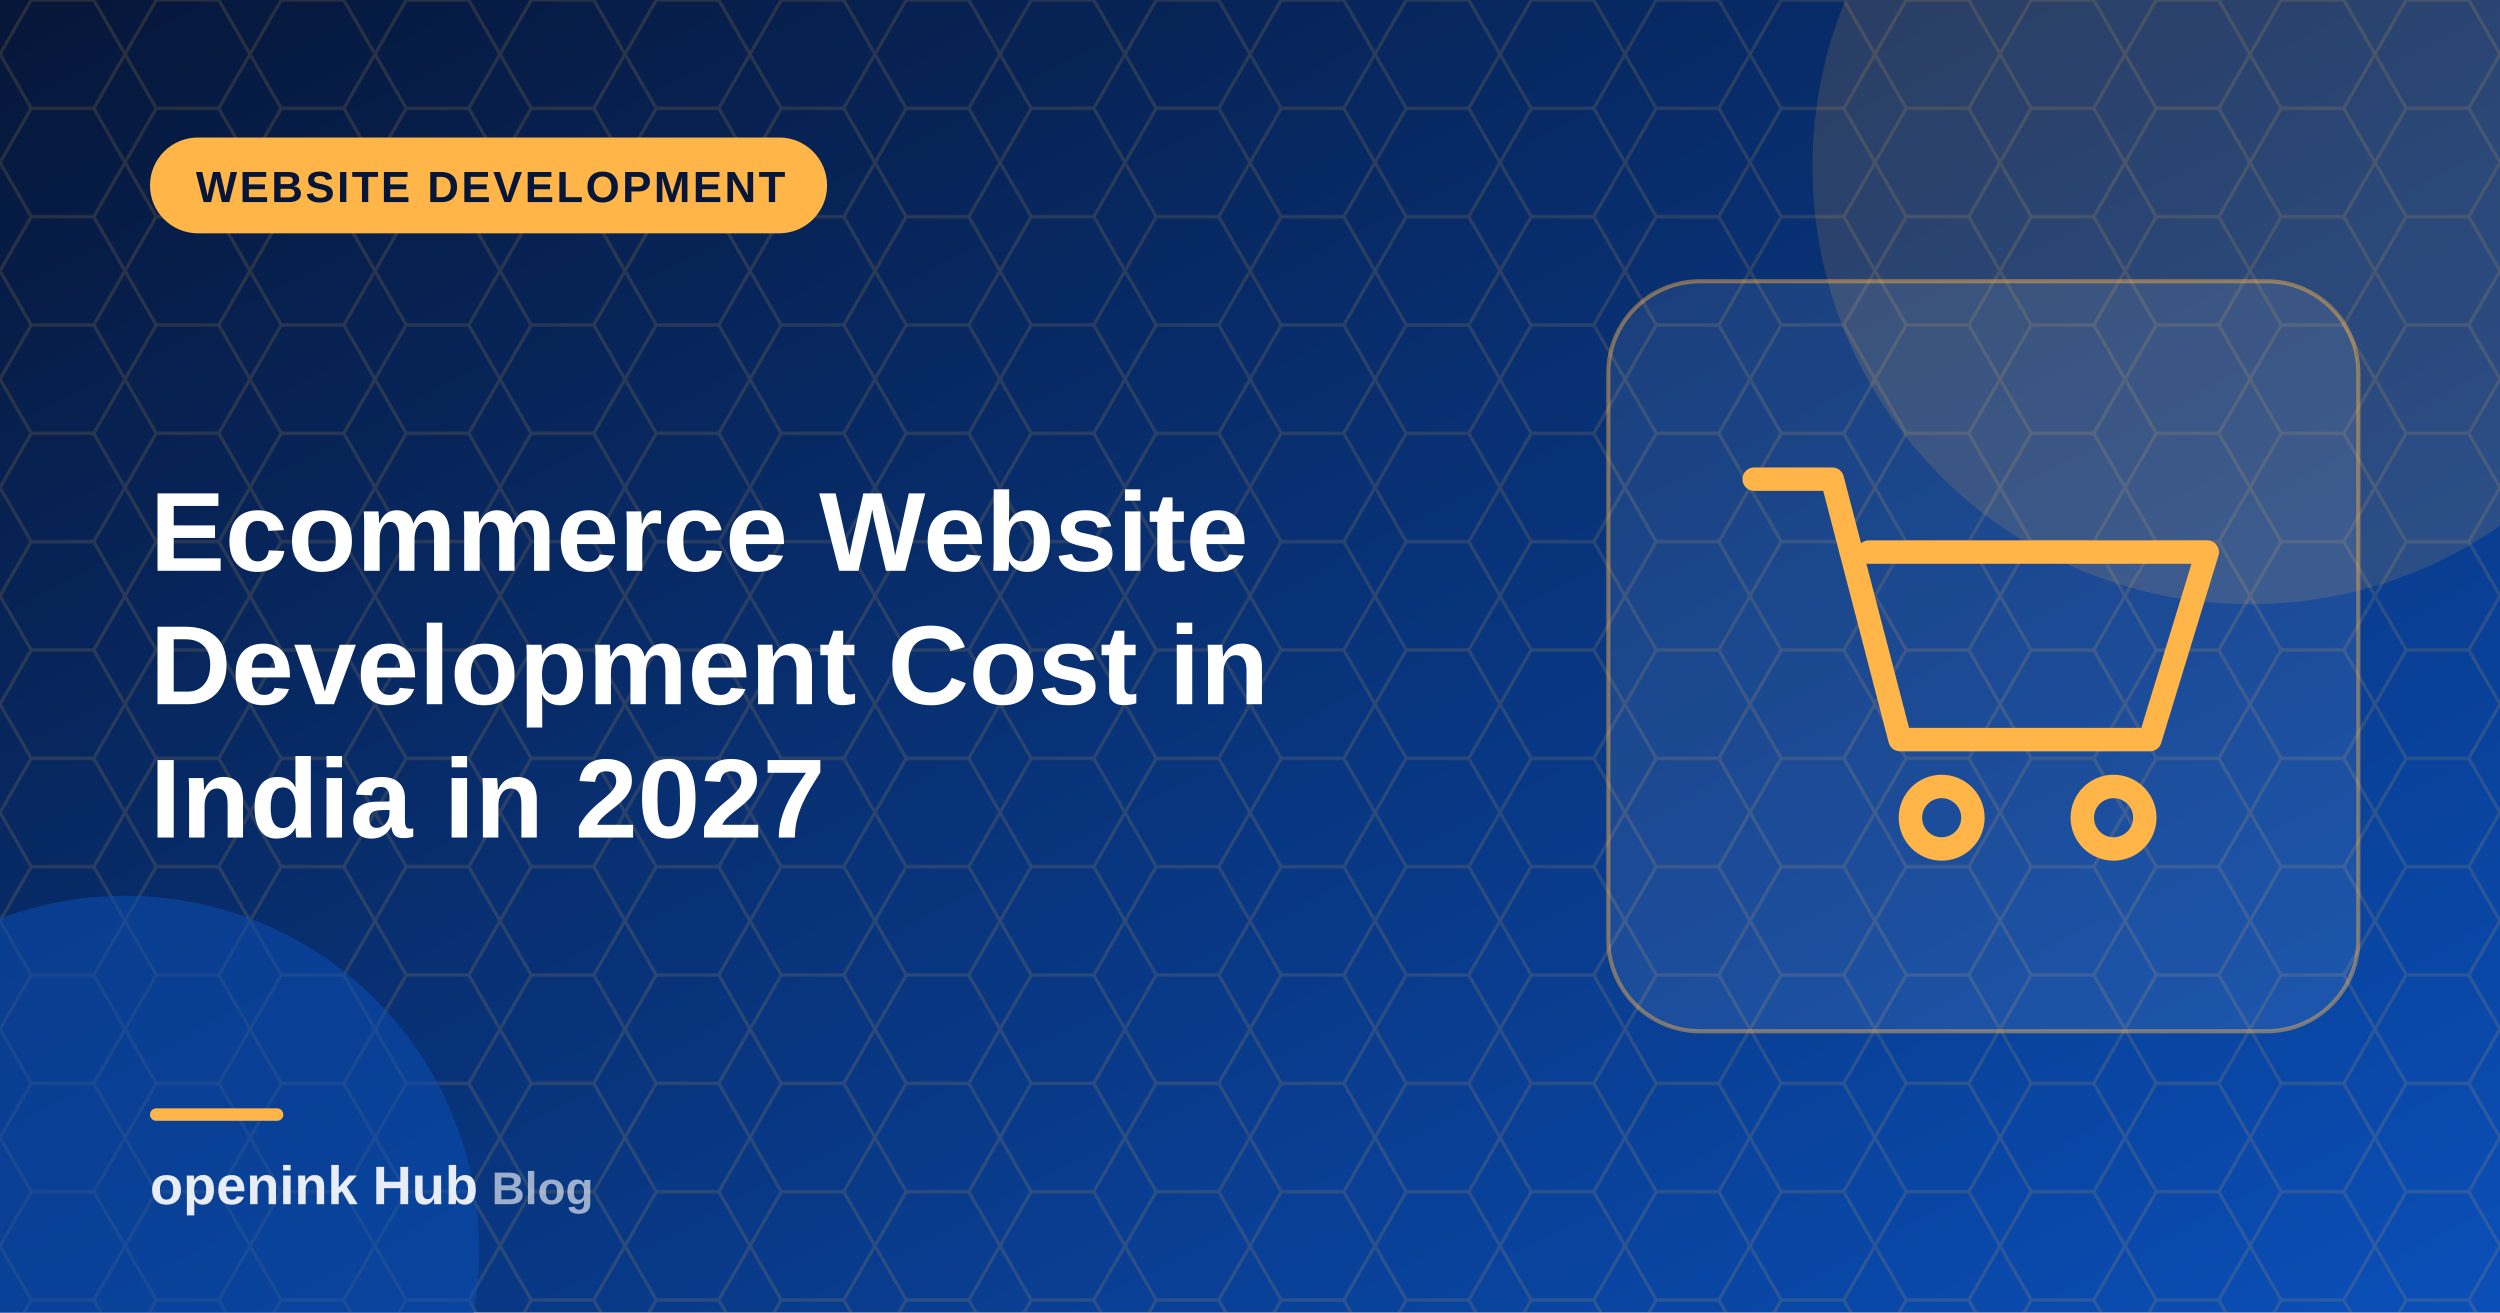
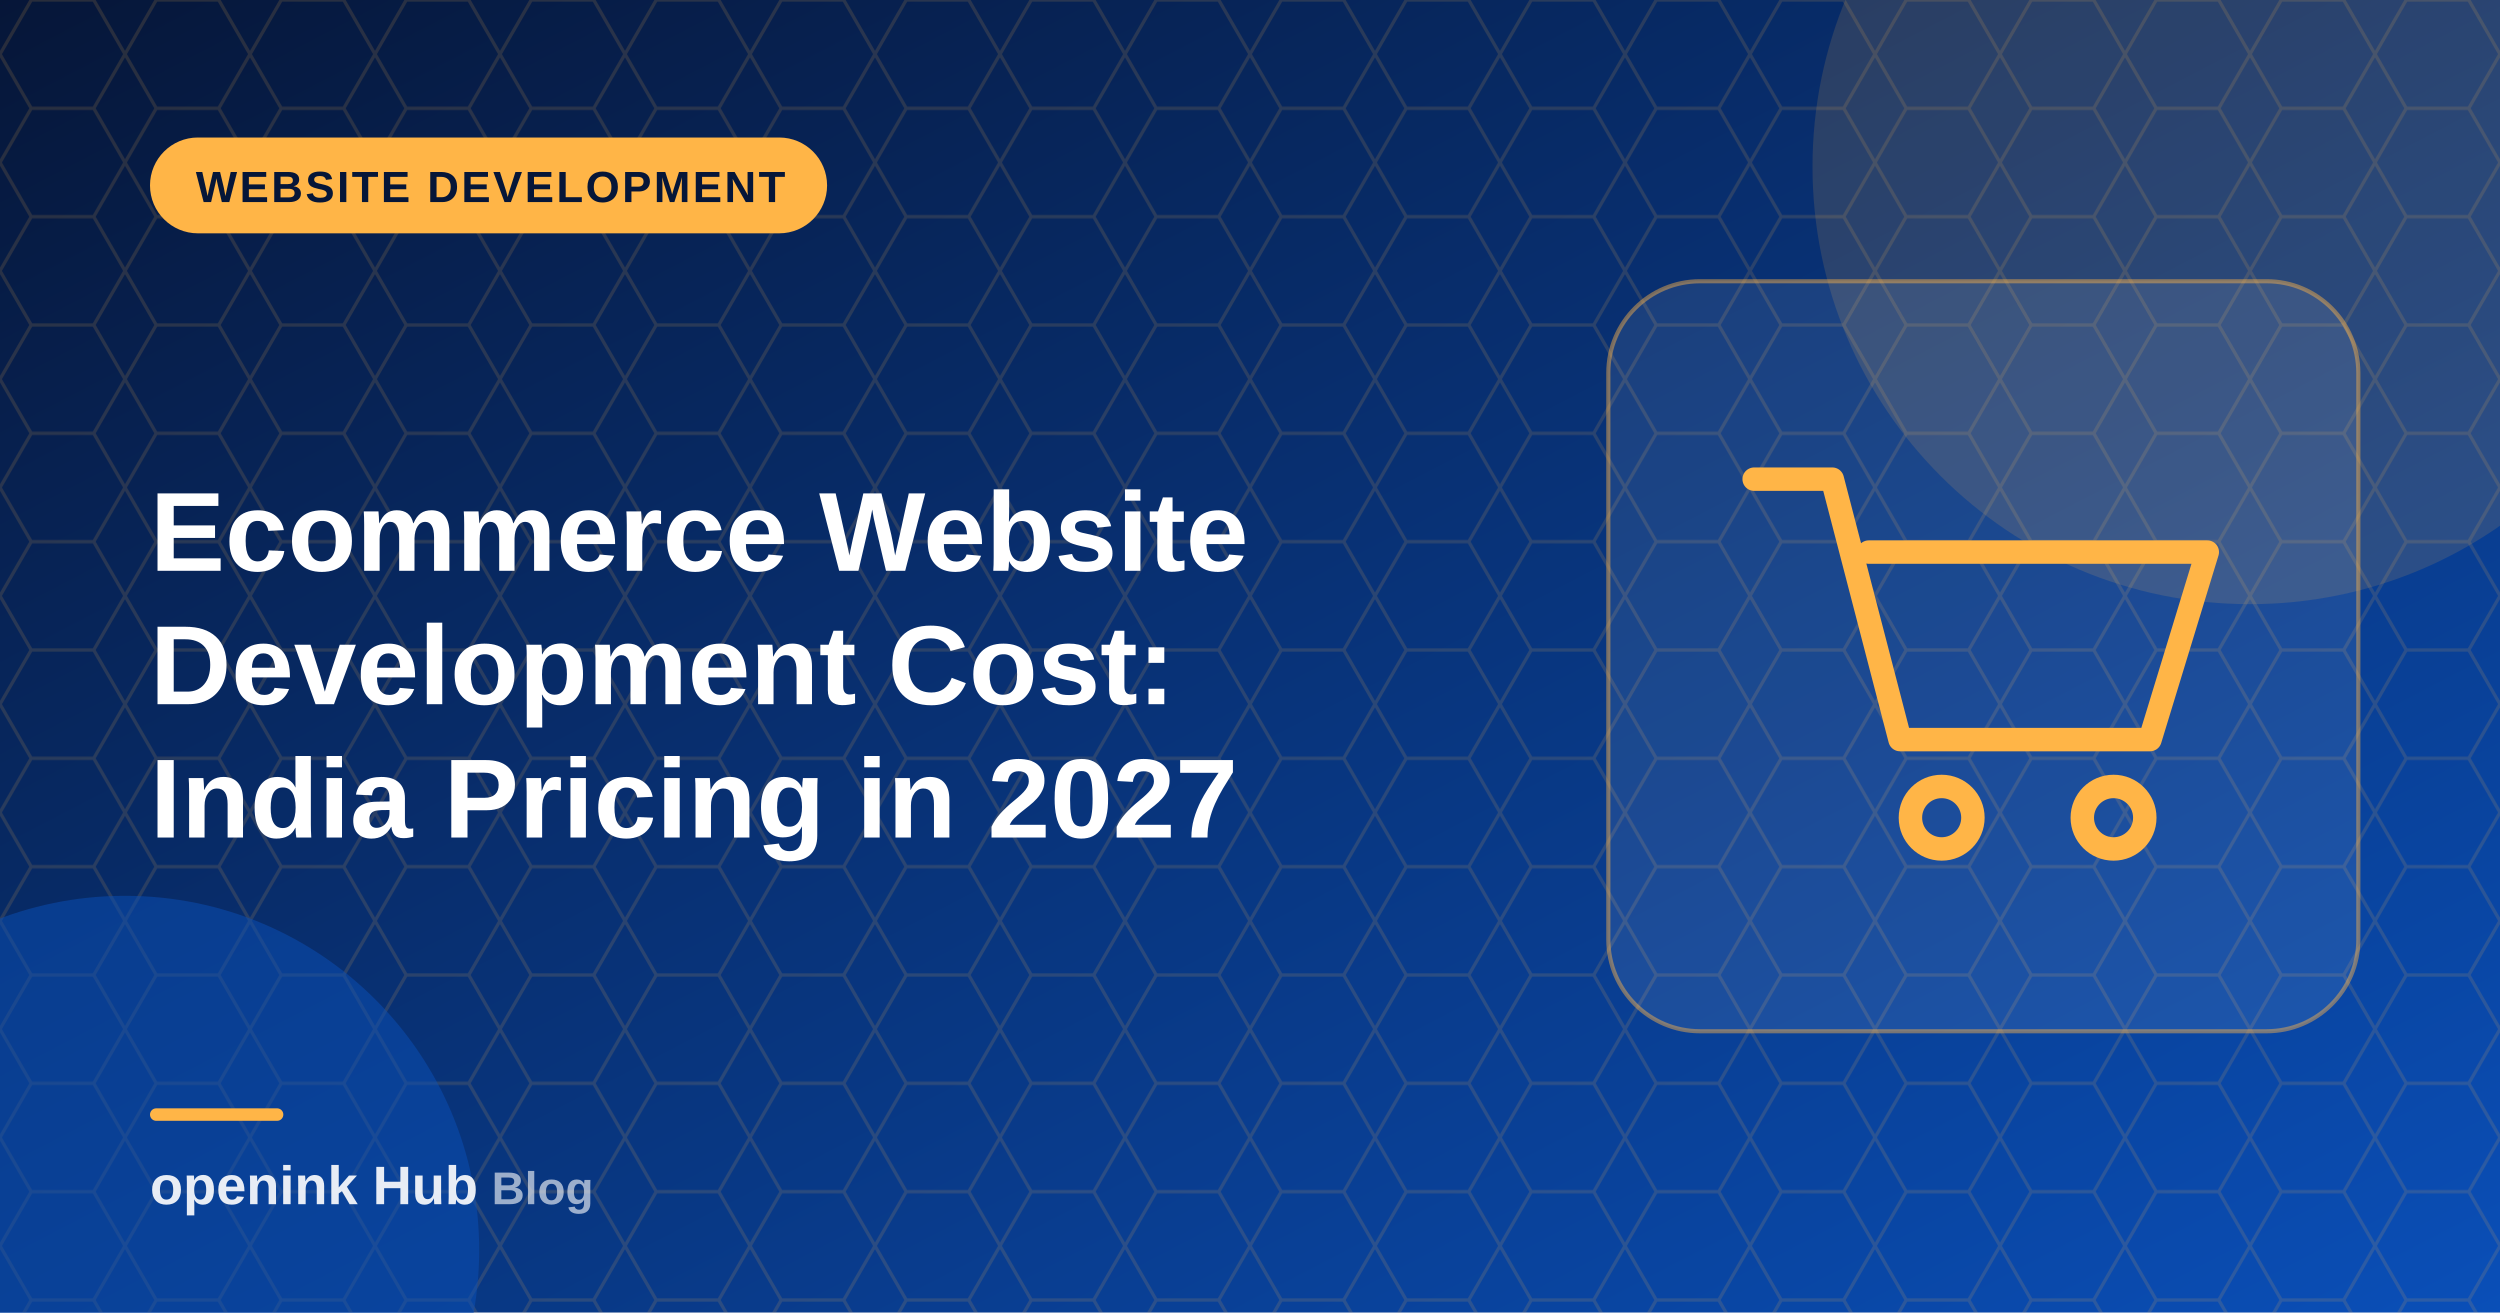
- <svg xmlns="http://www.w3.org/2000/svg" width="1200" height="630" viewBox="0 0 1200 630" role="img" aria-label="Ecommerce Website Development Cost in India in 2027">
+ <svg xmlns="http://www.w3.org/2000/svg" width="1200" height="630" viewBox="0 0 1200 630" role="img" aria-label="Ecommerce Website Development Cost: India Pricing in 2027">
  <defs>
    <linearGradient id="g" x1="0" y1="0" x2="1" y2="1">
      <stop offset="0" stop-color="#061638" />
      <stop offset="1" stop-color="#0a4fb8" />
    </linearGradient>
    <pattern id="p" width="60" height="52" patternUnits="userSpaceOnUse">
      <path d="M15 0h30l15 26-15 26H15L0 26Z" fill="none" stroke="#ffb547" stroke-width="1.6" />
    </pattern>
    <style>.ic{fill:none;stroke:#ffb547;stroke-width:9;stroke-linecap:round;stroke-linejoin:round}.ic .f{fill:#ffb547;stroke:none}</style>
  </defs>
  <rect width="1200" height="630" fill="url(#g)" />
  <rect width="1200" height="630" fill="url(#p)" opacity=".14" />
  <circle cx="1080" cy="80" r="210" fill="#ffb547" opacity=".14" />
  <circle cx="60" cy="600" r="170" fill="#0a4fb8" opacity=".5" />
  <rect x="772" y="135" width="360" height="360" rx="44" fill="#fff" fill-opacity=".08" stroke="#ffb547" stroke-opacity=".45" stroke-width="2" />
  <g class="ic" transform="translate(827 190) scale(1.25)">
    <path d="M12 32h30l26 100h96l22-72H56" />
    <circle cx="84" cy="162" r="12" />
    <circle cx="150" cy="162" r="12" />
  </g>
  <rect x="72" y="66" width="325" height="46" rx="23" fill="#ffb547" />
  <text x="94" y="97" fill="#061638" font-family="Segoe UI,Arial,sans-serif" font-size="21" font-weight="700" letter-spacing="1.2">WEBSITE DEVELOPMENT</text>
  <text x="72" y="274" fill="#fff" font-family="Segoe UI,Arial,sans-serif" font-size="54" font-weight="800">Ecommerce Website</text>
-   <text x="72" y="338" fill="#fff" font-family="Segoe UI,Arial,sans-serif" font-size="54" font-weight="800">Development Cost in</text>
-   <text x="72" y="402" fill="#fff" font-family="Segoe UI,Arial,sans-serif" font-size="54" font-weight="800">India in 2027</text>
+   <text x="72" y="338" fill="#fff" font-family="Segoe UI,Arial,sans-serif" font-size="54" font-weight="800">Development Cost:</text>
+   <text x="72" y="402" fill="#fff" font-family="Segoe UI,Arial,sans-serif" font-size="54" font-weight="800">India Pricing in 2027</text>
  <rect x="72" y="532" width="64" height="6" rx="3" fill="#ffb547" />
  <text x="72" y="578" fill="#fff" fill-opacity=".9" font-family="Segoe UI,Arial,sans-serif" font-size="26" font-weight="700">openink Hub</text>
  <text x="236" y="578" fill="#fff" fill-opacity=".6" font-family="Segoe UI,Arial,sans-serif" font-size="22" font-weight="600">Blog</text>
</svg>
